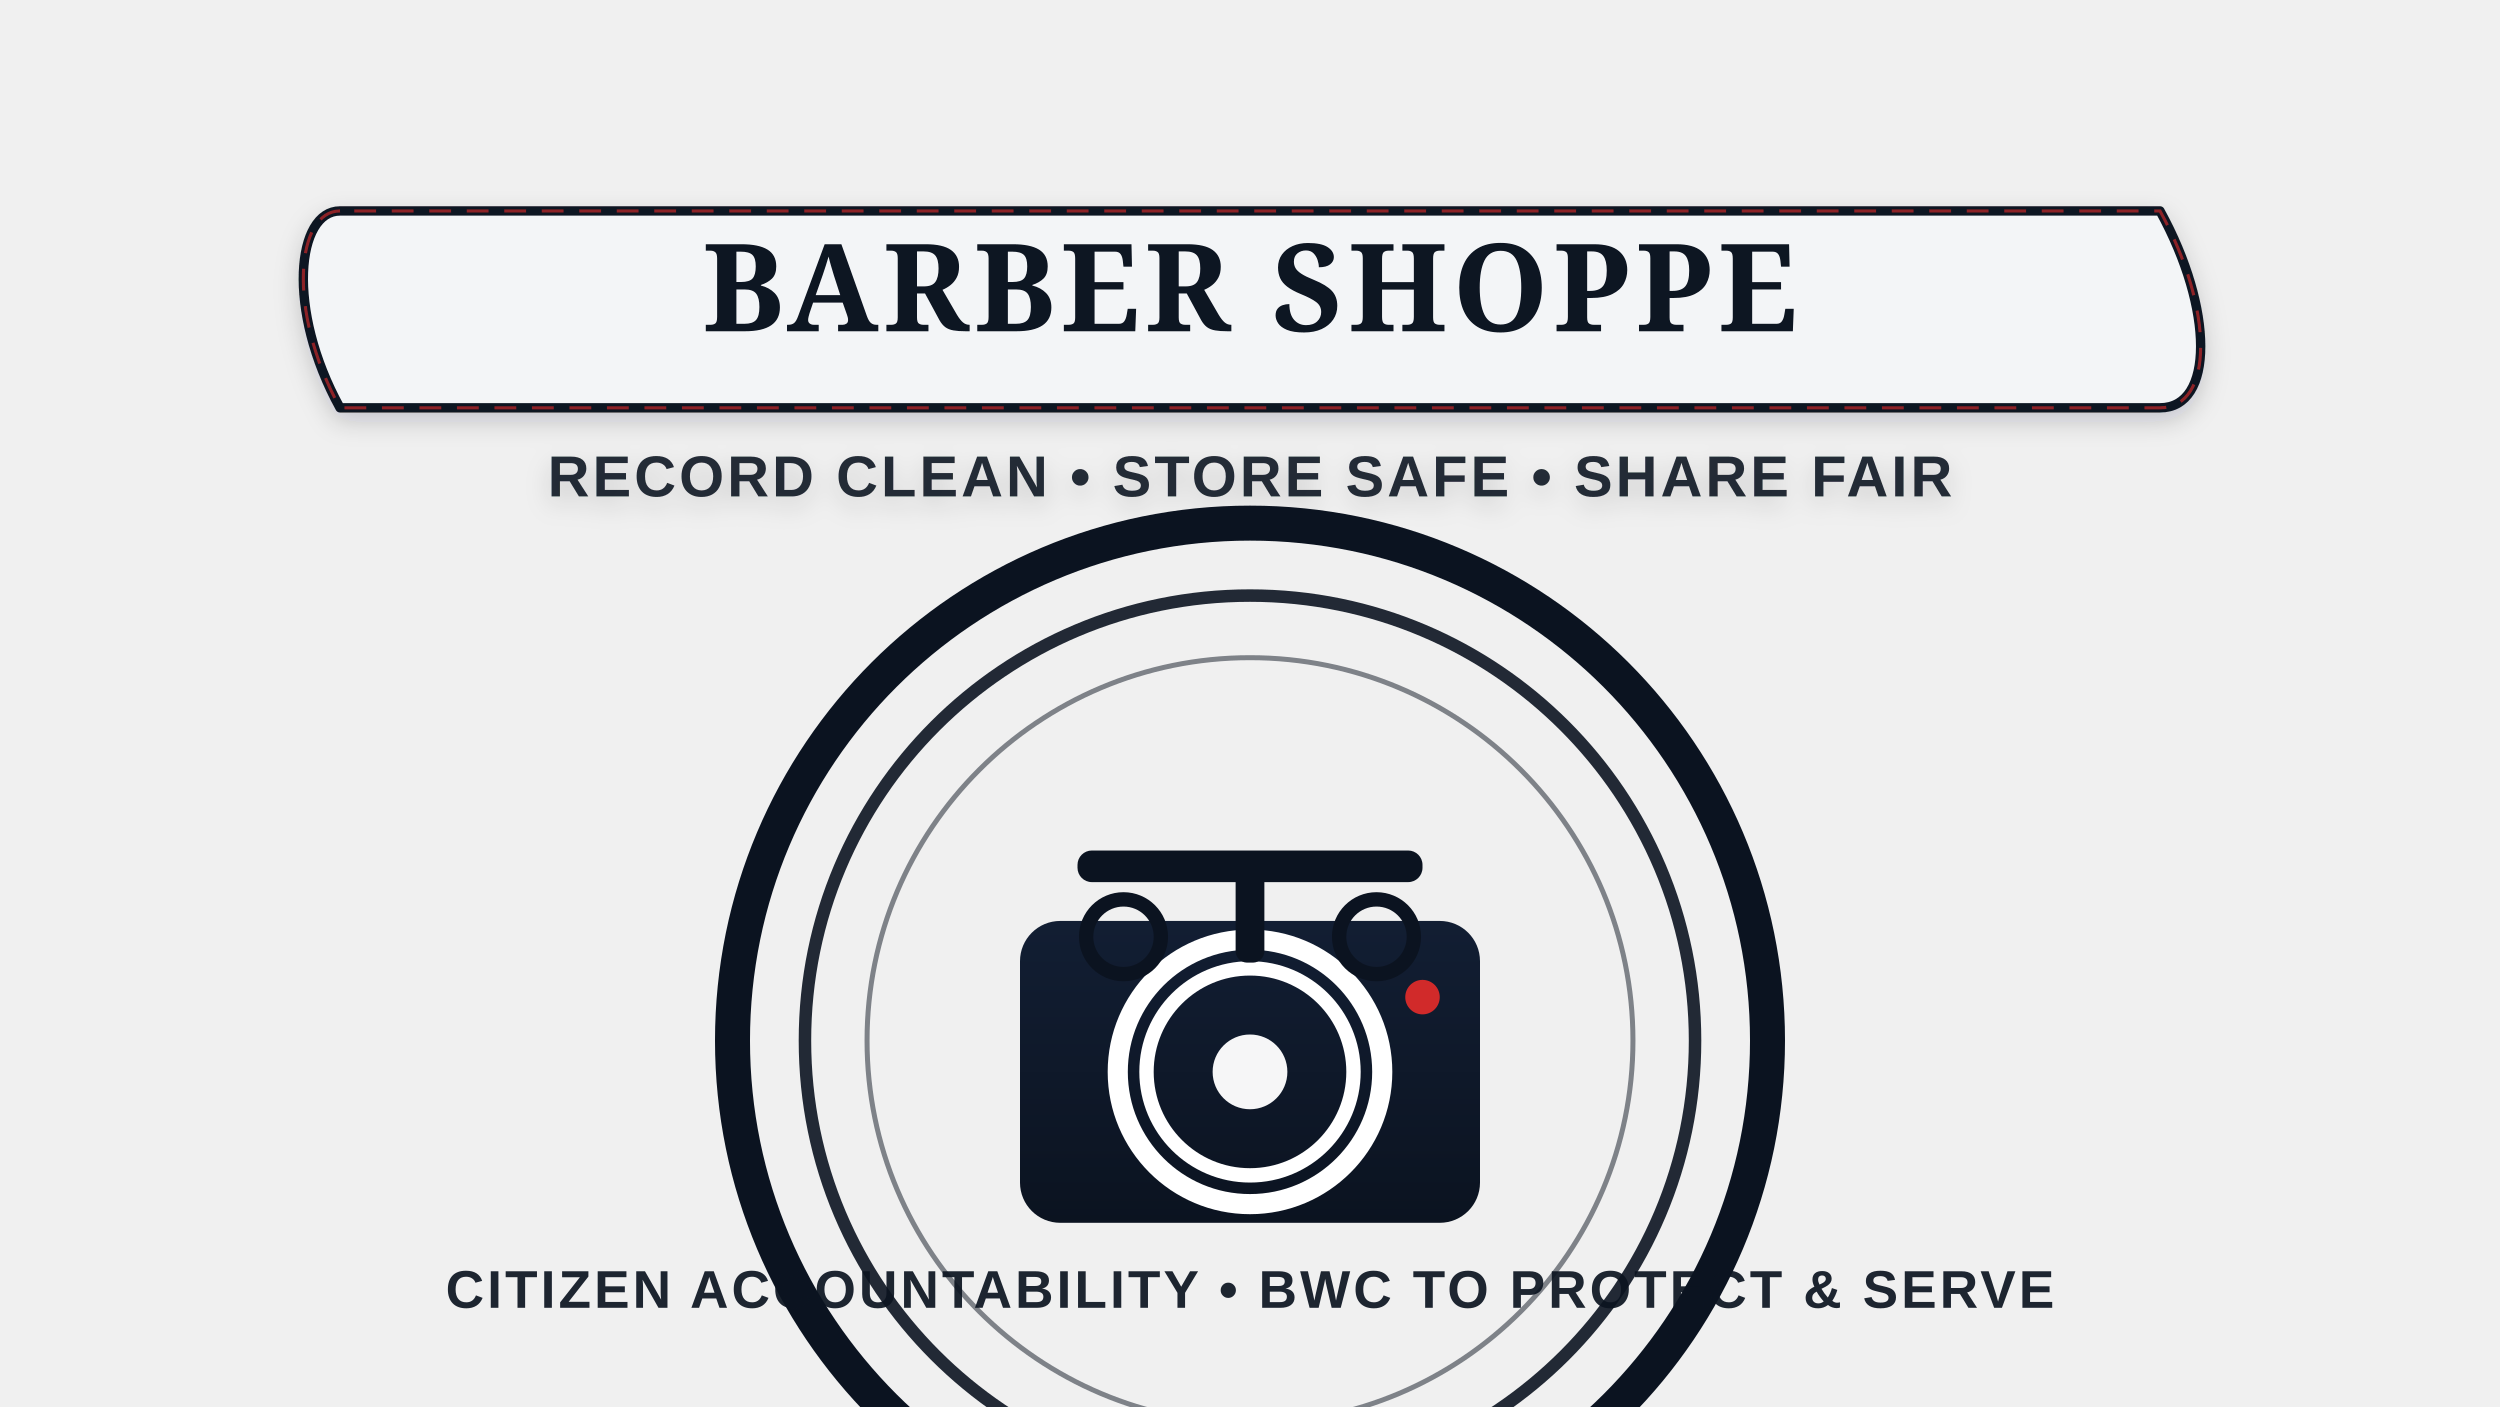
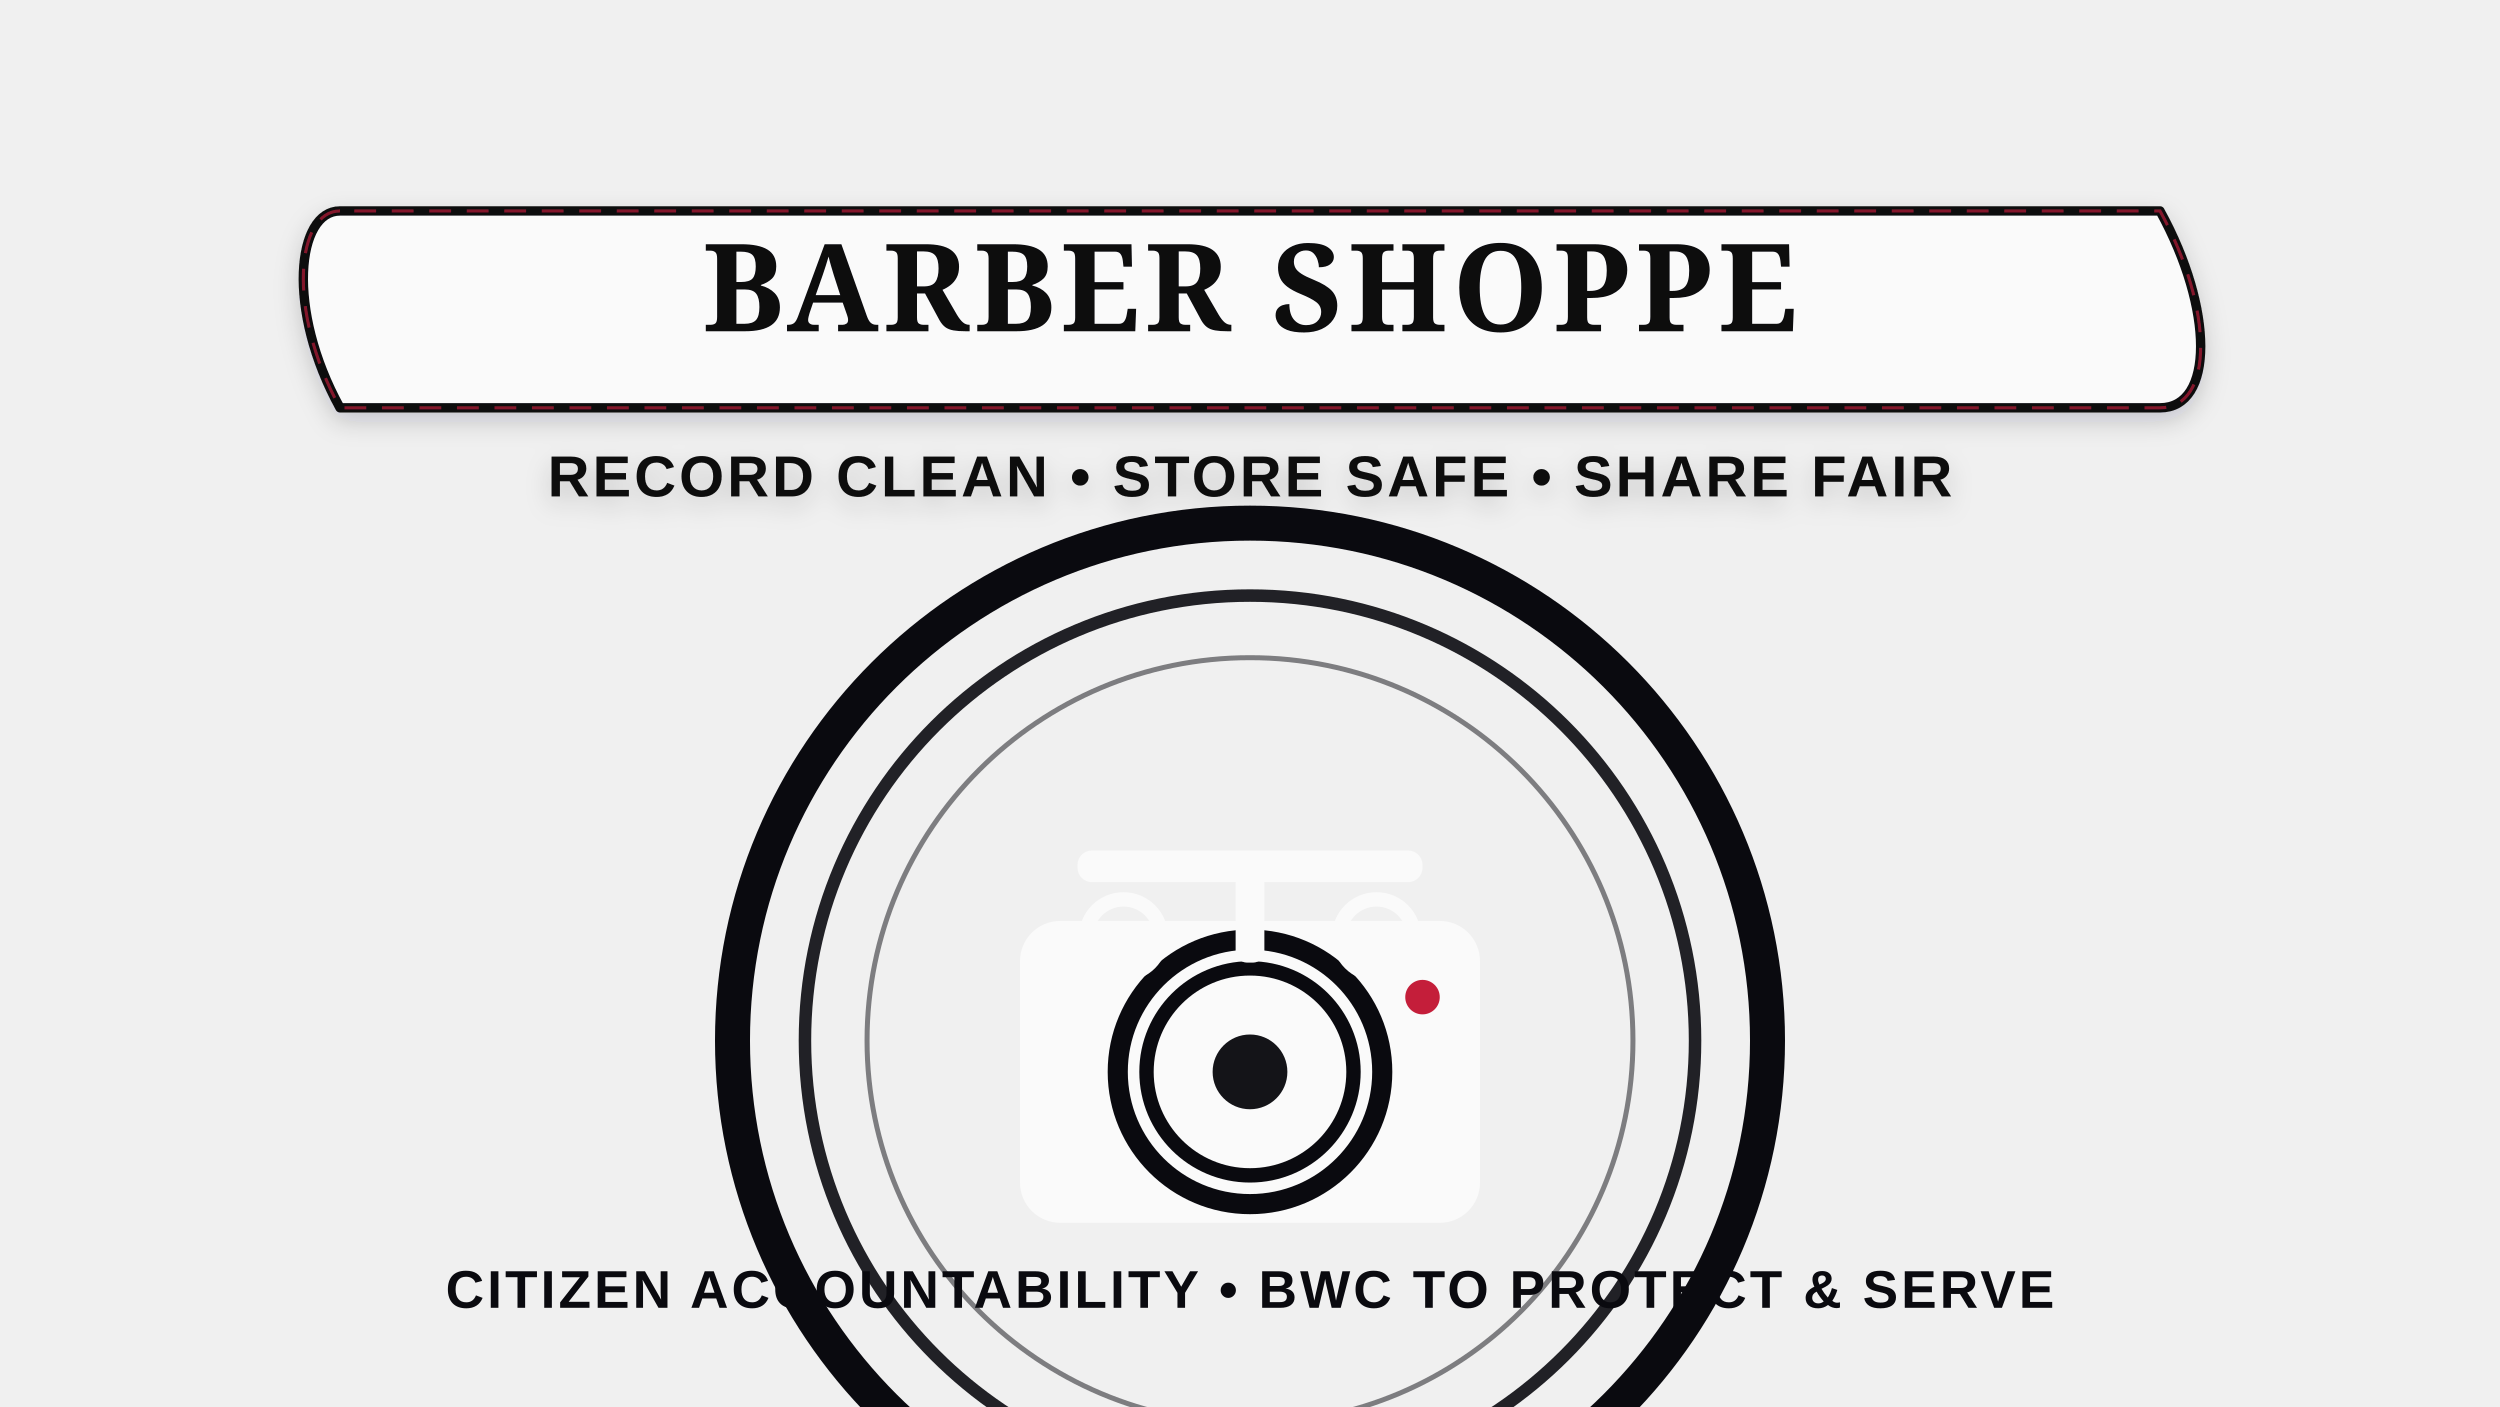
<svg xmlns="http://www.w3.org/2000/svg" width="1600" height="900" viewBox="0 0 1600 900" role="img">
  <defs>
    <filter id="softShadow" x="-20%" y="-20%" width="140%" height="140%">
      <feDropShadow dx="0" dy="6" stdDeviation="8" flood-color="#0B1320" flood-opacity="0.18" />
    </filter>
  </defs>
  <g filter="url(#softShadow)">
    <g id="scroll" transform-origin="800.0px 198.0px">
-       <path d="M 217.6 135.0 C 189.9 135.0, 182.9 198.0, 217.6 261.0 L 1382.4 261.0 C 1417.1 261.0, 1417.1 198.0, 1382.4 135.0 Z" fill="#F3F5F7" stroke="#0B1320" stroke-width="6" stroke-linejoin="round" />
-       <path d="M 217.6 135.0 C 189.9 135.0, 182.9 198.0, 217.6 261.0 L 1382.4 261.0 C 1417.1 261.0, 1417.1 198.0, 1382.4 135.0 Z" fill="none" stroke="#D12A2A" stroke-width="2" stroke-dasharray="14 10" opacity="0.65">
+       <path d="M 217.6 135.0 C 189.9 135.0, 182.9 198.0, 217.6 261.0 L 1382.4 261.0 C 1417.1 261.0, 1417.1 198.0, 1382.4 135.0 Z" fill="#FAFAFA" stroke="#0A0A0F" stroke-width="6" stroke-linejoin="round" />
+       <path d="M 217.6 135.0 C 189.9 135.0, 182.9 198.0, 217.6 261.0 L 1382.4 261.0 C 1417.1 261.0, 1417.1 198.0, 1382.4 135.0 Z" fill="none" stroke="#C41E3A" stroke-width="2" stroke-dasharray="14 10" opacity="0.65">
        <animate attributeName="stroke-dashoffset" values="0;48" dur="2.4s" repeatCount="indefinite" />
      </path>
      <animateTransform attributeName="transform" type="scale" values="0.92 1;1 1;0.92 1" dur="4.5s" repeatCount="indefinite" />
    </g>
-     <text x="800.0" y="212.0" text-anchor="middle" font-family="Cinzel, Georgia, serif" font-size="78" font-weight="700" letter-spacing="3" fill="#0B1320">BARBER SHOPPE</text>
-     <text x="800.0" y="317.7" text-anchor="middle" font-family="Montserrat, Arial, sans-serif" font-size="37" font-weight="600" letter-spacing="2" fill="#0B1320" opacity="0.9">RECORD CLEAN • STORE SAFE • SHARE FAIR</text>
+     <text x="800.0" y="212.0" text-anchor="middle" font-family="Cinzel, Georgia, serif" font-size="78" font-weight="700" letter-spacing="3" fill="#0A0A0F">BARBER SHOPPE</text>
+     <text x="800.0" y="317.7" text-anchor="middle" font-family="Montserrat, Arial, sans-serif" font-size="37" font-weight="600" letter-spacing="2" fill="#0A0A0F" opacity="1">RECORD CLEAN • STORE SAFE • SHARE FAIR</text>
  </g>
  <g transform="translate(440.0,306.0)">
-     <circle cx="360.0" cy="360.0" r="331.2" fill="none" stroke="#0B1320" stroke-width="22.40" />
-     <circle cx="360.0" cy="360.0" r="284.832" fill="none" stroke="#0B1320" stroke-width="8.00" opacity="0.9" />
-     <circle cx="360.0" cy="360.0" r="245.088" fill="none" stroke="#0B1320" stroke-width="3.20" opacity="0.5" />
+     <circle cx="360.0" cy="360.0" r="331.2" fill="none" stroke="#0A0A0F" stroke-width="22.40" />
+     <circle cx="360.0" cy="360.0" r="284.832" fill="none" stroke="#0A0A0F" stroke-width="8.00" opacity="0.9" />
+     <circle cx="360.0" cy="360.0" r="245.088" fill="none" stroke="#0A0A0F" stroke-width="3.20" opacity="0.5" />
    <defs>
      <linearGradient id="b_gBody" x1="0" y1="0" x2="0" y2="1">
        <stop offset="0%" stop-color="#121E33" />
        <stop offset="100%" stop-color="#0B1320" />
      </linearGradient>
    </defs>
    <g id="b_camera">
-       <rect x="212.80" y="283.40" width="294.40" height="193.20" rx="25.76" fill="url(#b_gBody)" />
-       <circle cx="360.00" cy="380.00" r="84.64" fill="none" stroke="#FFFFFF" stroke-width="12.88" />
-       <circle cx="360.00" cy="380.00" r="66.24" fill="none" stroke="#FFFFFF" stroke-width="9.20" />
-       <circle cx="360.00" cy="380.00" r="23.92" fill="#FFFFFF" opacity="0.96" />
-       <circle cx="470.40" cy="332.16" r="11.04" fill="#D12A2A" opacity="1.0" />
+       <rect x="212.80" y="283.40" width="294.40" height="193.20" rx="25.76" fill="#FAFAFA" />
+       <circle cx="360.00" cy="380.00" r="84.64" fill="none" stroke="#0A0A0F" stroke-width="12.88" />
+       <circle cx="360.00" cy="380.00" r="66.24" fill="none" stroke="#0A0A0F" stroke-width="9.20" />
+       <circle cx="360.00" cy="380.00" r="23.92" fill="#0A0A0F" opacity="0.96" />
+       <circle cx="470.40" cy="332.16" r="11.04" fill="#C41E3A" opacity="1.0" />
      <g transform="translate(360.00,254.88)">
-         <rect x="-110.40" y="-16.56" width="220.80" height="20.24" rx="9.20" fill="#0B1320" />
-         <rect x="-9.20" y="-9.20" width="18.40" height="64.40" rx="7.36" fill="#0B1320" />
-         <circle cx="-80.96" cy="38.64" r="23.92" fill="none" stroke="#0B1320" stroke-width="9.20" />
-         <circle cx="80.96" cy="38.64" r="23.92" fill="none" stroke="#0B1320" stroke-width="9.20" />
+         <rect x="-110.40" y="-16.56" width="220.80" height="20.24" rx="9.20" fill="#FAFAFA" />
+         <rect x="-9.20" y="-9.20" width="18.40" height="64.40" rx="7.36" fill="#FAFAFA" />
+         <circle cx="-80.96" cy="38.64" r="23.92" fill="none" stroke="#FAFAFA" stroke-width="9.20" />
+         <circle cx="80.96" cy="38.64" r="23.92" fill="none" stroke="#FAFAFA" stroke-width="9.20" />
      </g>
    </g>
  </g>
-   <text x="800.0" y="837.0" text-anchor="middle" font-family="Montserrat, Arial, sans-serif" font-size="34" font-weight="600" letter-spacing="2" fill="#0B1320" opacity="0.92">CITIZEN ACCOUNTABILITY • BWC TO PROTECT &amp; SERVE</text>
+   <text x="800.0" y="837.0" text-anchor="middle" font-family="Montserrat, Arial, sans-serif" font-size="34" font-weight="600" letter-spacing="2" fill="#0A0A0F" opacity="1">CITIZEN ACCOUNTABILITY • BWC TO PROTECT &amp; SERVE</text>
</svg>
